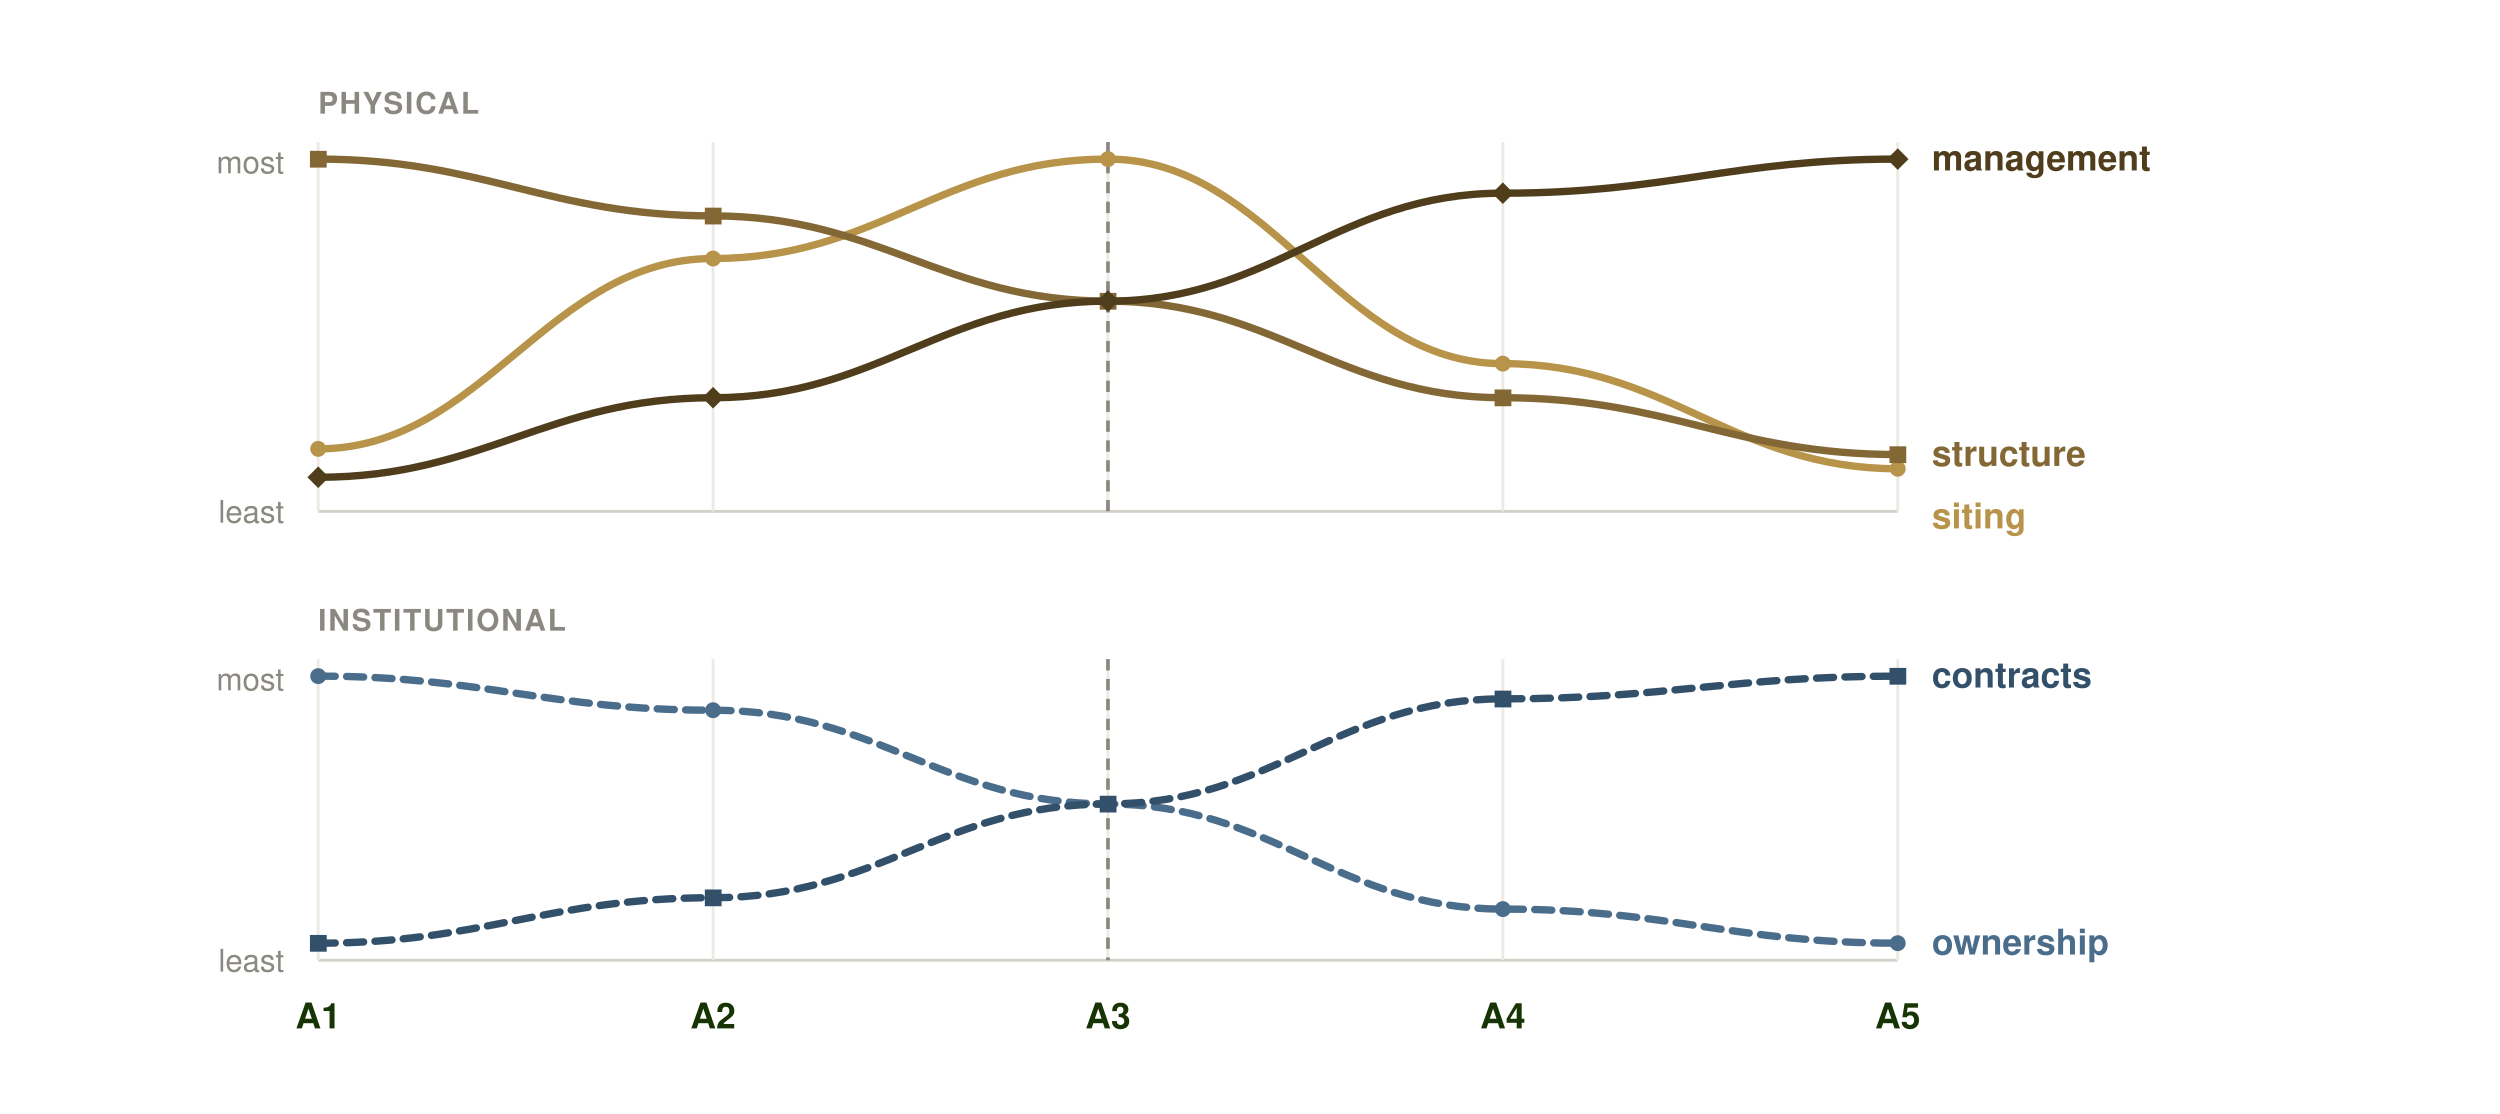
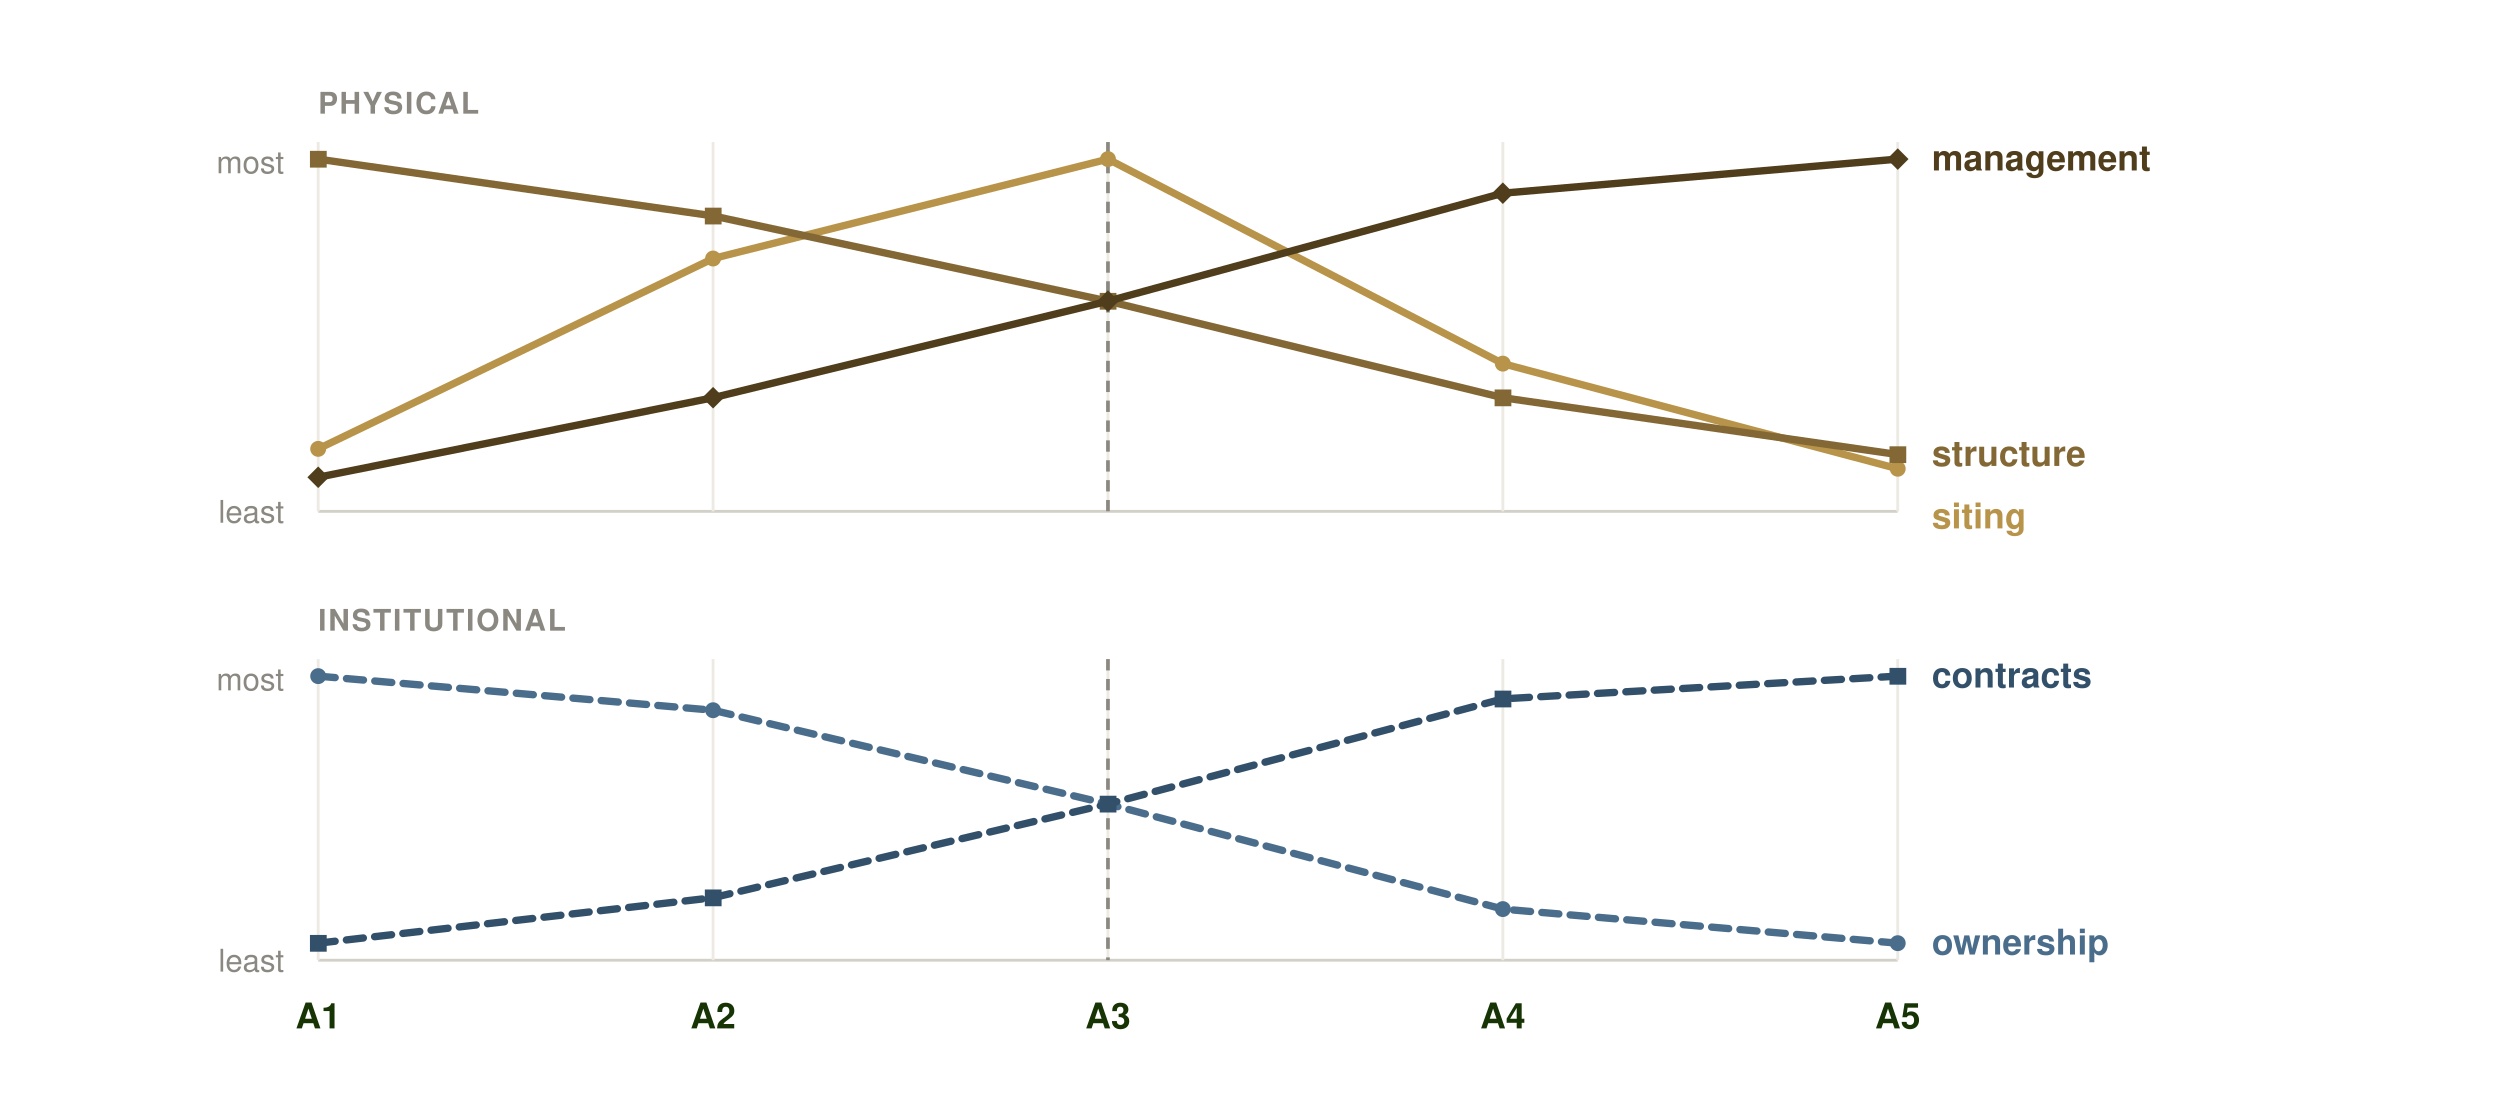
<svg xmlns="http://www.w3.org/2000/svg" width="880" height="392" viewBox="0 0 880 392" role="img">
  <style>
text{font-family:ui-sans-serif,system-ui,-apple-system,"Segoe UI",Helvetica,Arial,sans-serif}
.ax{font-size:11px;fill:#8a8880}
.zl{font-size:12.5px;font-weight:600;fill:#173404}
.cl{font-size:12.5px;font-weight:600}
.nt{font-size:11px;fill:#8a8880}
.eb{font-size:10.5px;font-weight:700;fill:#8a8880;letter-spacing:.06em}
</style>
  <text class="eb" x="112" y="40">PHYSICAL</text>
  <line x1="112" y1="180" x2="668" y2="180" stroke="#d3d1c7" stroke-width="1" />
  <text class="ax" x="100" y="61" text-anchor="end">most</text>
  <text class="ax" x="100" y="184" text-anchor="end">least</text>
  <line x1="112" y1="50" x2="112" y2="180" stroke="#eceae3" stroke-width="1" />
  <line x1="251" y1="50" x2="251" y2="180" stroke="#eceae3" stroke-width="1" />
  <line x1="390" y1="50" x2="390" y2="180" stroke="#eceae3" stroke-width="1" />
  <line x1="529" y1="50" x2="529" y2="180" stroke="#eceae3" stroke-width="1" />
  <line x1="668" y1="50" x2="668" y2="180" stroke="#eceae3" stroke-width="1" />
  <line x1="390" y1="50" x2="390" y2="180" stroke="#8a8880" stroke-width="1.3" stroke-dasharray="4 3" />
-   <path d="M112,158 C170,158 193,91 251,91 C309,91 332,56 390,56 C448,56 471,128 529,128 C587,128 610,165 668,165" fill="none" stroke="#b8934a" stroke-width="2.6" stroke-linecap="round" />
+   <path d="M112,158 L251,91 L390,56 L529,128 L668,165" fill="none" stroke="#b8934a" stroke-width="2.6" stroke-linecap="round" stroke-linejoin="round" />
  <circle cx="112" cy="158" r="2.8" fill="#b8934a" />
  <circle cx="251" cy="91" r="2.8" fill="#b8934a" />
  <circle cx="390" cy="56" r="2.8" fill="#b8934a" />
  <circle cx="529" cy="128" r="2.8" fill="#b8934a" />
  <circle cx="668" cy="165" r="2.8" fill="#b8934a" />
-   <path d="M112,56 C170,56 193,76 251,76 C309,76 332,106 390,106 C448,106 471,140 529,140 C587,140 610,160 668,160" fill="none" stroke="#836836" stroke-width="2.6" stroke-linecap="round" />
+   <path d="M112,56 L251,76 L390,106 L529,140 L668,160" fill="none" stroke="#836836" stroke-width="2.6" stroke-linecap="round" stroke-linejoin="round" />
  <rect x="109.1" y="53.1" width="5.9" height="5.9" fill="#836836" />
  <rect x="248.1" y="73.1" width="5.9" height="5.9" fill="#836836" />
  <rect x="387.1" y="103.1" width="5.9" height="5.9" fill="#836836" />
  <rect x="526.1" y="137.1" width="5.9" height="5.9" fill="#836836" />
  <rect x="665.1" y="157.1" width="5.9" height="5.9" fill="#836836" />
-   <path d="M112,168 C170,168 193,140 251,140 C309,140 332,106 390,106 C448,106 471,68 529,68 C587,68 610,56 668,56" fill="none" stroke="#4f3d1c" stroke-width="2.6" stroke-linecap="round" />
+   <path d="M112,168 L251,140 L390,106 L529,68 L668,56" fill="none" stroke="#4f3d1c" stroke-width="2.6" stroke-linecap="round" stroke-linejoin="round" />
  <path d="M112.0,164.2 L115.8,168.0 L112.0,171.8 L108.2,168.0 z" fill="#4f3d1c" />
  <path d="M251.0,136.2 L254.8,140.0 L251.0,143.8 L247.2,140.0 z" fill="#4f3d1c" />
  <path d="M390.0,102.2 L393.8,106.0 L390.0,109.8 L386.2,106.0 z" fill="#4f3d1c" />
  <path d="M529.0,64.2 L532.8,68.0 L529.0,71.8 L525.2,68.0 z" fill="#4f3d1c" />
  <path d="M668.0,52.2 L671.8,56.0 L668.0,59.8 L664.2,56.0 z" fill="#4f3d1c" />
  <text class="cl" x="680" y="60" fill="#4f3d1c">management</text>
  <text class="cl" x="680" y="164" fill="#836836">structure</text>
  <text class="cl" x="680" y="186" fill="#b8934a">siting</text>
  <text class="eb" x="112" y="222">INSTITUTIONAL</text>
  <line x1="112" y1="338" x2="668" y2="338" stroke="#d3d1c7" stroke-width="1" />
  <text class="ax" x="100" y="243" text-anchor="end">most</text>
  <text class="ax" x="100" y="342" text-anchor="end">least</text>
  <line x1="112" y1="232" x2="112" y2="338" stroke="#eceae3" stroke-width="1" />
  <line x1="251" y1="232" x2="251" y2="338" stroke="#eceae3" stroke-width="1" />
  <line x1="390" y1="232" x2="390" y2="338" stroke="#eceae3" stroke-width="1" />
  <line x1="529" y1="232" x2="529" y2="338" stroke="#eceae3" stroke-width="1" />
  <line x1="668" y1="232" x2="668" y2="338" stroke="#eceae3" stroke-width="1" />
  <line x1="390" y1="232" x2="390" y2="338" stroke="#8a8880" stroke-width="1.3" stroke-dasharray="4 3" />
-   <path d="M112,238 C170,238 193,250 251,250 C309,250 332,283 390,283 C448,283 471,320 529,320 C587,320 610,332 668,332" fill="none" stroke="#4a6d8c" stroke-width="2.6" stroke-linecap="round" stroke-dasharray="6 4" />
+   <path d="M112,238 L251,250 L390,283 L529,320 L668,332" fill="none" stroke="#4a6d8c" stroke-width="2.6" stroke-linecap="round" stroke-linejoin="round" stroke-dasharray="6 4" />
  <circle cx="112" cy="238" r="2.8" fill="#4a6d8c" />
  <circle cx="251" cy="250" r="2.8" fill="#4a6d8c" />
  <circle cx="390" cy="283" r="2.8" fill="#4a6d8c" />
  <circle cx="529" cy="320" r="2.8" fill="#4a6d8c" />
  <circle cx="668" cy="332" r="2.8" fill="#4a6d8c" />
-   <path d="M112,332 C170,332 193,316 251,316 C309,316 332,283 390,283 C448,283 471,246 529,246 C587,246 610,238 668,238" fill="none" stroke="#33506b" stroke-width="2.6" stroke-linecap="round" stroke-dasharray="6 4" />
+   <path d="M112,332 L251,316 L390,283 L529,246 L668,238" fill="none" stroke="#33506b" stroke-width="2.6" stroke-linecap="round" stroke-linejoin="round" stroke-dasharray="6 4" />
  <rect x="109.1" y="329.1" width="5.9" height="5.9" fill="#33506b" />
  <rect x="248.1" y="313.1" width="5.9" height="5.9" fill="#33506b" />
  <rect x="387.1" y="280.1" width="5.9" height="5.9" fill="#33506b" />
  <rect x="526.1" y="243.1" width="5.9" height="5.9" fill="#33506b" />
  <rect x="665.1" y="235.1" width="5.9" height="5.9" fill="#33506b" />
  <text class="cl" x="680" y="242" fill="#33506b">contracts</text>
  <text class="cl" x="680" y="336" fill="#4a6d8c">ownership</text>
  <text class="zl" x="112" y="362" text-anchor="middle">A1</text>
  <text class="zl" x="251" y="362" text-anchor="middle">A2</text>
  <text class="zl" x="390" y="362" text-anchor="middle" font-size="14.5px">A3</text>
  <text class="zl" x="529" y="362" text-anchor="middle">A4</text>
  <text class="zl" x="668" y="362" text-anchor="middle">A5</text>
</svg>
